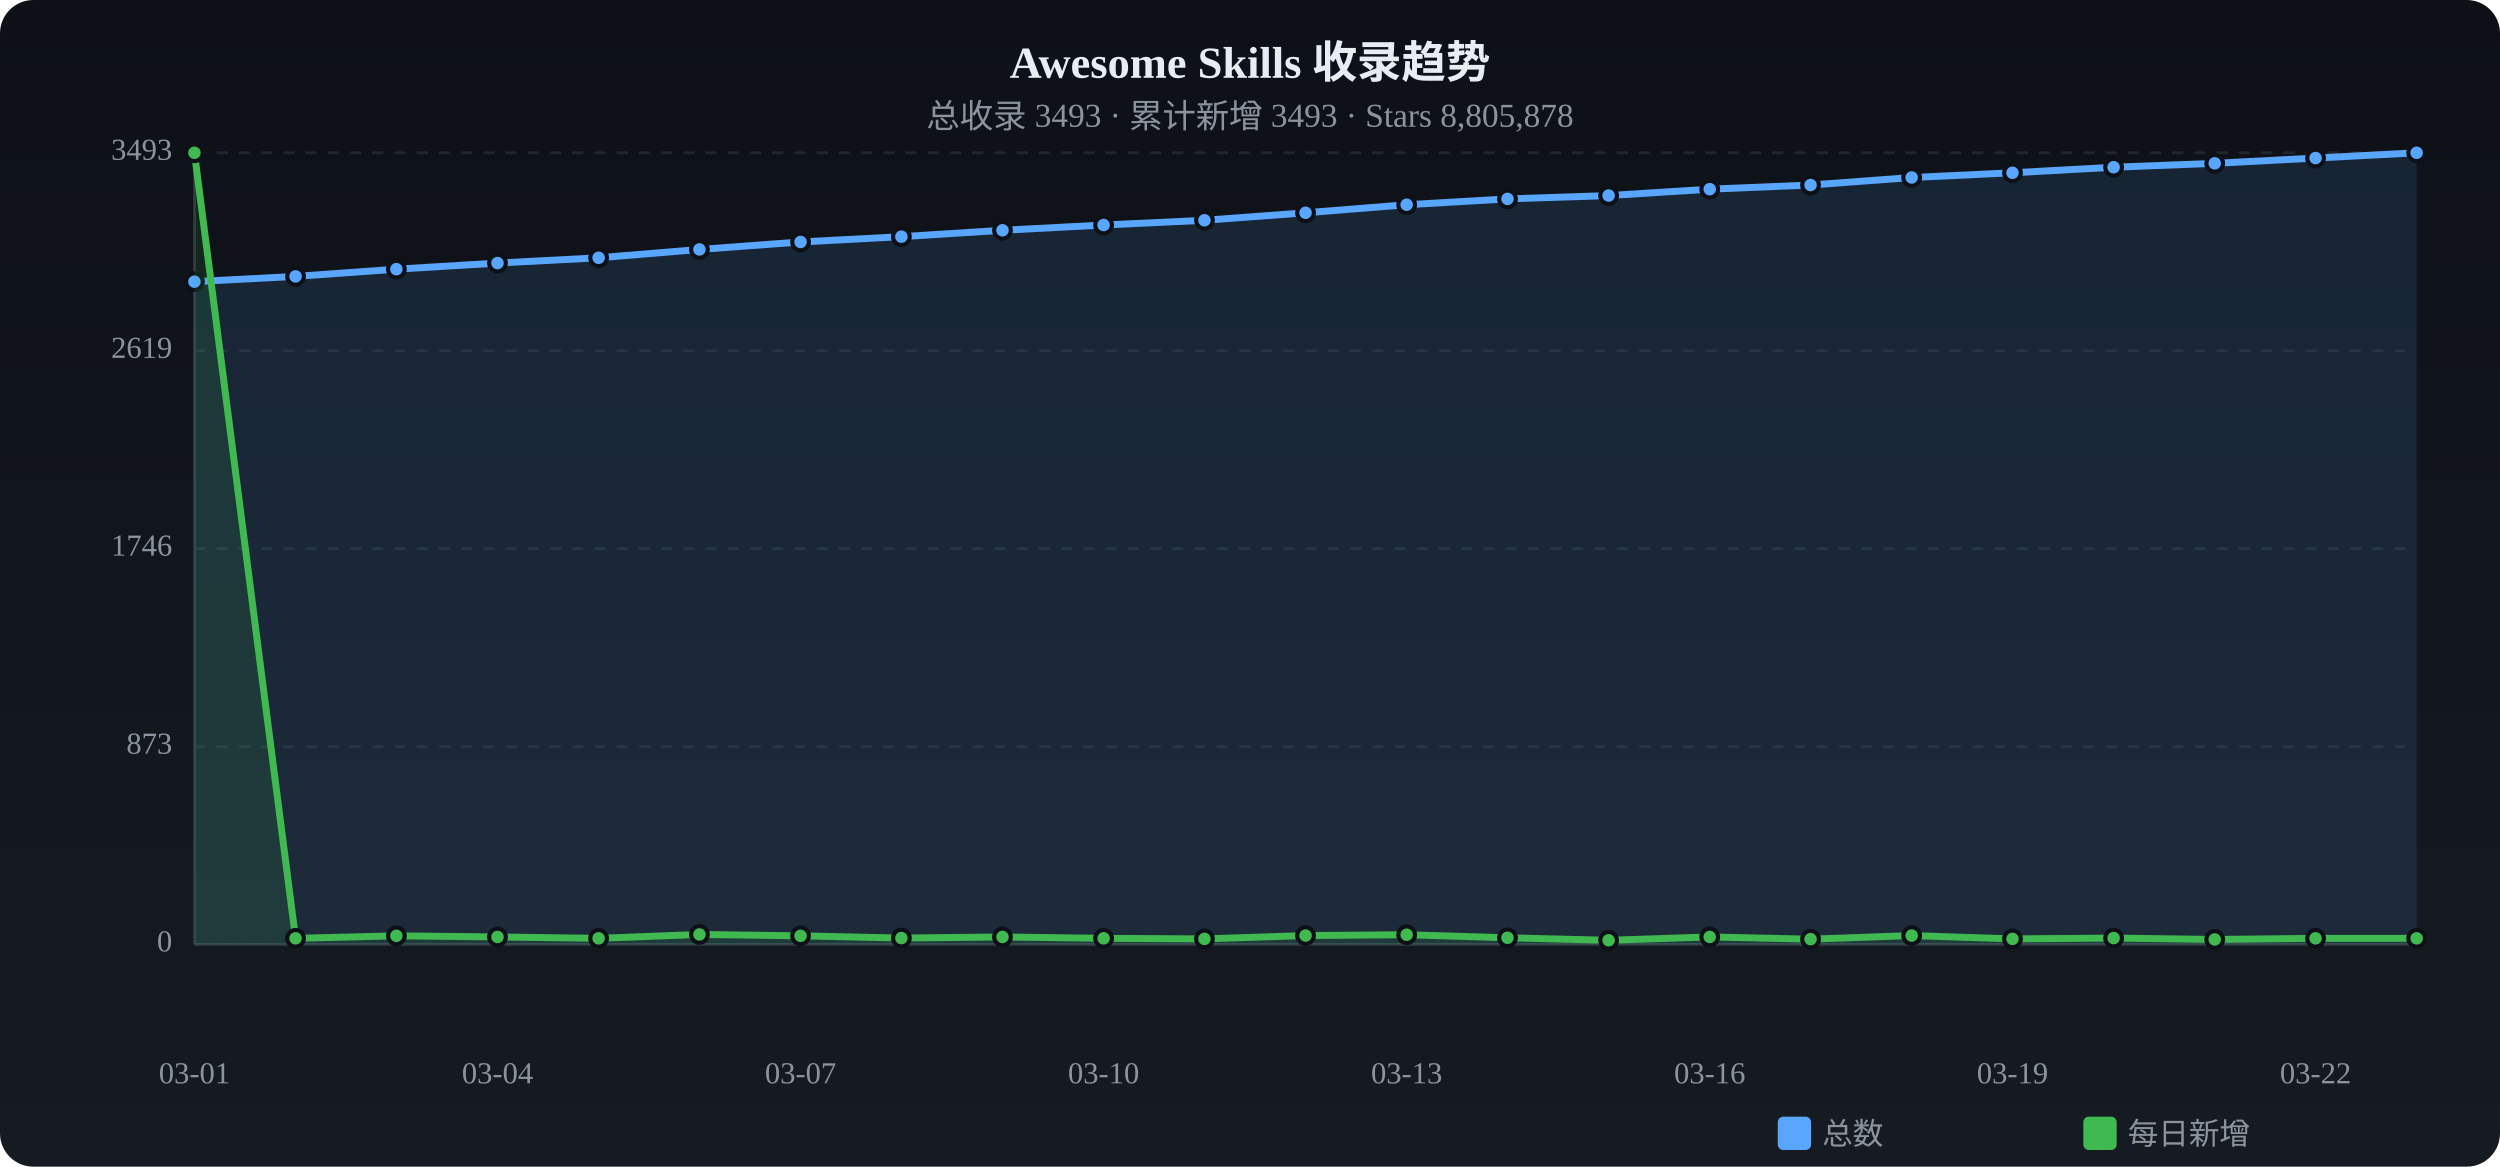
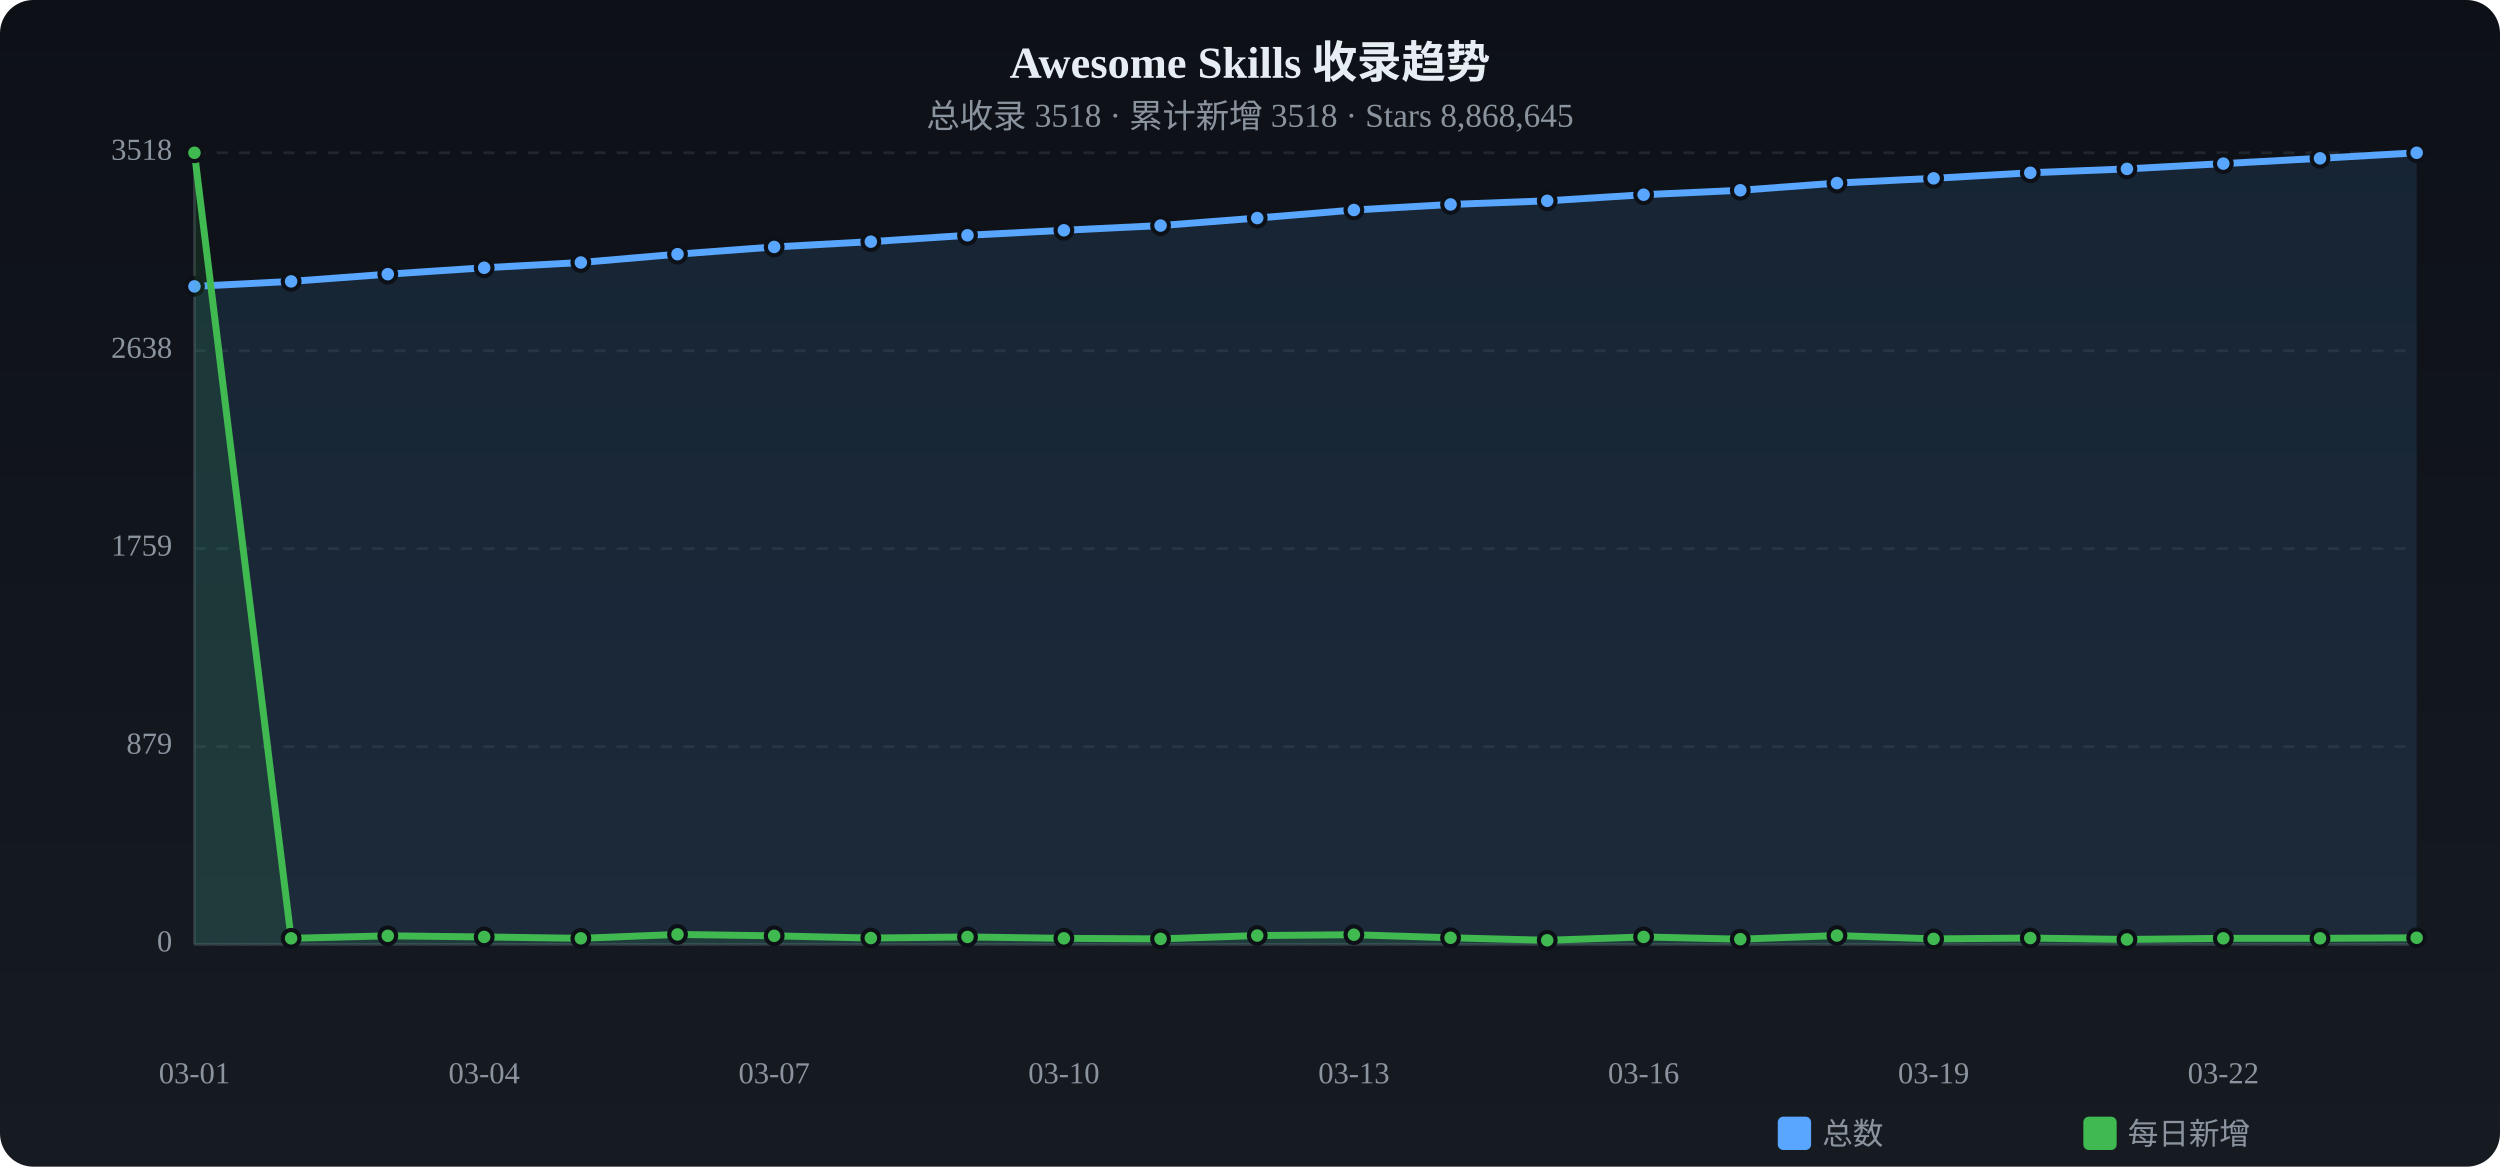
<svg xmlns="http://www.w3.org/2000/svg" viewBox="0 0 900 420" width="900" height="420">
  <defs>
    <linearGradient id="tbg" x1="0%" y1="0%" x2="0%" y2="100%">
      <stop offset="0%" stop-color="#0d1117" />
      <stop offset="100%" stop-color="#161b22" />
    </linearGradient>
  </defs>
  <rect width="900" height="420" rx="12" fill="url(#tbg)" />
  <text x="450.0" y="28" text-anchor="middle" fill="#e6edf3" font-size="16" font-weight="bold">Awesome Skills 收录趋势</text>
-   <text x="450.0" y="46" text-anchor="middle" fill="#8b949e" font-size="12">总收录 3493 · 累计新增 3493 · Stars 8,805,878</text>
+   <text x="450.0" y="46" text-anchor="middle" fill="#8b949e" font-size="12">总收录 3518 · 累计新增 3518 · Stars 8,868,645</text>
  <text x="62" y="340.0" text-anchor="end" fill="#8b949e" font-size="11" dominant-baseline="middle">0</text>
  <line x1="70" y1="340.0" x2="870" y2="340.0" stroke="#21262d" stroke-dasharray="4 4" />
-   <text x="62" y="268.8" text-anchor="end" fill="#8b949e" font-size="11" dominant-baseline="middle">873</text>
+   <text x="62" y="268.8" text-anchor="end" fill="#8b949e" font-size="11" dominant-baseline="middle">879</text>
  <line x1="70" y1="268.8" x2="870" y2="268.8" stroke="#21262d" stroke-dasharray="4 4" />
-   <text x="62" y="197.5" text-anchor="end" fill="#8b949e" font-size="11" dominant-baseline="middle">1746</text>
+   <text x="62" y="197.5" text-anchor="end" fill="#8b949e" font-size="11" dominant-baseline="middle">1759</text>
  <line x1="70" y1="197.5" x2="870" y2="197.5" stroke="#21262d" stroke-dasharray="4 4" />
-   <text x="62" y="126.3" text-anchor="end" fill="#8b949e" font-size="11" dominant-baseline="middle">2619</text>
+   <text x="62" y="126.3" text-anchor="end" fill="#8b949e" font-size="11" dominant-baseline="middle">2638</text>
  <line x1="70" y1="126.3" x2="870" y2="126.3" stroke="#21262d" stroke-dasharray="4 4" />
-   <text x="62" y="55.0" text-anchor="end" fill="#8b949e" font-size="11" dominant-baseline="middle">3493</text>
+   <text x="62" y="55.0" text-anchor="end" fill="#8b949e" font-size="11" dominant-baseline="middle">3518</text>
  <line x1="70" y1="55.0" x2="870" y2="55.0" stroke="#21262d" stroke-dasharray="4 4" />
  <line x1="70" y1="55" x2="70" y2="340" stroke="#30363d" />
  <line x1="70" y1="340" x2="870" y2="340" stroke="#30363d" />
-   <path d="M70.0,101.4 L106.4,99.5 L142.7,96.9 L179.1,94.7 L215.5,92.8 L251.8,89.8 L288.2,87.1 L324.5,85.2 L360.9,82.9 L397.3,81.0 L433.6,79.3 L470.0,76.6 L506.4,73.7 L542.7,71.6 L579.1,70.4 L615.5,68.1 L651.8,66.6 L688.2,63.9 L724.5,62.2 L760.9,60.2 L797.3,58.8 L833.6,56.9 L870.0,55.0 L870.0,340 L70.0,340 Z" fill="#58a6ff" opacity="0.12" />
-   <polyline points="70.0,101.4 106.4,99.5 142.7,96.9 179.1,94.7 215.5,92.8 251.8,89.8 288.2,87.1 324.5,85.2 360.9,82.9 397.3,81.0 433.6,79.3 470.0,76.6 506.4,73.7 542.7,71.6 579.1,70.4 615.5,68.1 651.8,66.6 688.2,63.9 724.5,62.2 760.9,60.2 797.3,58.8 833.6,56.9 870.0,55.0" fill="none" stroke="#58a6ff" stroke-width="2.5" stroke-linecap="round" stroke-linejoin="round" />
-   <circle cx="70.0" cy="101.4" r="3" fill="#58a6ff" stroke="#0d1117" stroke-width="1.5" />
-   <circle cx="106.4" cy="99.5" r="3" fill="#58a6ff" stroke="#0d1117" stroke-width="1.5" />
-   <circle cx="142.7" cy="96.9" r="3" fill="#58a6ff" stroke="#0d1117" stroke-width="1.5" />
-   <circle cx="179.1" cy="94.7" r="3" fill="#58a6ff" stroke="#0d1117" stroke-width="1.5" />
-   <circle cx="215.5" cy="92.8" r="3" fill="#58a6ff" stroke="#0d1117" stroke-width="1.5" />
-   <circle cx="251.8" cy="89.8" r="3" fill="#58a6ff" stroke="#0d1117" stroke-width="1.5" />
-   <circle cx="288.2" cy="87.1" r="3" fill="#58a6ff" stroke="#0d1117" stroke-width="1.5" />
-   <circle cx="324.5" cy="85.2" r="3" fill="#58a6ff" stroke="#0d1117" stroke-width="1.5" />
-   <circle cx="360.9" cy="82.9" r="3" fill="#58a6ff" stroke="#0d1117" stroke-width="1.5" />
-   <circle cx="397.3" cy="81.0" r="3" fill="#58a6ff" stroke="#0d1117" stroke-width="1.5" />
-   <circle cx="433.6" cy="79.3" r="3" fill="#58a6ff" stroke="#0d1117" stroke-width="1.5" />
-   <circle cx="470.0" cy="76.6" r="3" fill="#58a6ff" stroke="#0d1117" stroke-width="1.5" />
-   <circle cx="506.4" cy="73.7" r="3" fill="#58a6ff" stroke="#0d1117" stroke-width="1.5" />
-   <circle cx="542.7" cy="71.6" r="3" fill="#58a6ff" stroke="#0d1117" stroke-width="1.5" />
-   <circle cx="579.1" cy="70.4" r="3" fill="#58a6ff" stroke="#0d1117" stroke-width="1.5" />
-   <circle cx="615.5" cy="68.1" r="3" fill="#58a6ff" stroke="#0d1117" stroke-width="1.5" />
-   <circle cx="651.8" cy="66.6" r="3" fill="#58a6ff" stroke="#0d1117" stroke-width="1.5" />
-   <circle cx="688.2" cy="63.9" r="3" fill="#58a6ff" stroke="#0d1117" stroke-width="1.5" />
-   <circle cx="724.5" cy="62.2" r="3" fill="#58a6ff" stroke="#0d1117" stroke-width="1.5" />
-   <circle cx="760.9" cy="60.2" r="3" fill="#58a6ff" stroke="#0d1117" stroke-width="1.5" />
-   <circle cx="797.3" cy="58.8" r="3" fill="#58a6ff" stroke="#0d1117" stroke-width="1.5" />
-   <circle cx="833.6" cy="56.9" r="3" fill="#58a6ff" stroke="#0d1117" stroke-width="1.5" />
+   <path d="M70.0,103.1 L104.8,101.3 L139.6,98.7 L174.3,96.4 L209.1,94.5 L243.9,91.5 L278.7,88.9 L313.5,87.0 L348.3,84.7 L383.0,82.9 L417.8,81.2 L452.6,78.5 L487.4,75.6 L522.2,73.6 L557.0,72.3 L591.7,70.1 L626.5,68.5 L661.3,65.9 L696.1,64.2 L730.9,62.2 L765.7,60.8 L800.4,58.9 L835.2,57.0 L870.0,55.0 L870.0,340 L70.0,340 Z" fill="#58a6ff" opacity="0.12" />
+   <polyline points="70.0,103.1 104.8,101.3 139.6,98.7 174.3,96.4 209.1,94.5 243.9,91.5 278.7,88.9 313.5,87.0 348.3,84.7 383.0,82.9 417.8,81.2 452.6,78.5 487.4,75.6 522.2,73.6 557.0,72.3 591.7,70.1 626.5,68.5 661.3,65.9 696.1,64.2 730.9,62.2 765.7,60.8 800.4,58.9 835.2,57.0 870.0,55.0" fill="none" stroke="#58a6ff" stroke-width="2.5" stroke-linecap="round" stroke-linejoin="round" />
+   <circle cx="70.0" cy="103.1" r="3" fill="#58a6ff" stroke="#0d1117" stroke-width="1.5" />
+   <circle cx="104.8" cy="101.3" r="3" fill="#58a6ff" stroke="#0d1117" stroke-width="1.5" />
+   <circle cx="139.6" cy="98.7" r="3" fill="#58a6ff" stroke="#0d1117" stroke-width="1.5" />
+   <circle cx="174.3" cy="96.4" r="3" fill="#58a6ff" stroke="#0d1117" stroke-width="1.5" />
+   <circle cx="209.1" cy="94.5" r="3" fill="#58a6ff" stroke="#0d1117" stroke-width="1.5" />
+   <circle cx="243.9" cy="91.5" r="3" fill="#58a6ff" stroke="#0d1117" stroke-width="1.5" />
+   <circle cx="278.7" cy="88.9" r="3" fill="#58a6ff" stroke="#0d1117" stroke-width="1.5" />
+   <circle cx="313.5" cy="87.0" r="3" fill="#58a6ff" stroke="#0d1117" stroke-width="1.5" />
+   <circle cx="348.3" cy="84.7" r="3" fill="#58a6ff" stroke="#0d1117" stroke-width="1.5" />
+   <circle cx="383.0" cy="82.9" r="3" fill="#58a6ff" stroke="#0d1117" stroke-width="1.5" />
+   <circle cx="417.8" cy="81.2" r="3" fill="#58a6ff" stroke="#0d1117" stroke-width="1.5" />
+   <circle cx="452.6" cy="78.5" r="3" fill="#58a6ff" stroke="#0d1117" stroke-width="1.5" />
+   <circle cx="487.4" cy="75.6" r="3" fill="#58a6ff" stroke="#0d1117" stroke-width="1.5" />
+   <circle cx="522.2" cy="73.6" r="3" fill="#58a6ff" stroke="#0d1117" stroke-width="1.5" />
+   <circle cx="557.0" cy="72.3" r="3" fill="#58a6ff" stroke="#0d1117" stroke-width="1.5" />
+   <circle cx="591.7" cy="70.1" r="3" fill="#58a6ff" stroke="#0d1117" stroke-width="1.5" />
+   <circle cx="626.5" cy="68.5" r="3" fill="#58a6ff" stroke="#0d1117" stroke-width="1.5" />
+   <circle cx="661.3" cy="65.9" r="3" fill="#58a6ff" stroke="#0d1117" stroke-width="1.5" />
+   <circle cx="696.1" cy="64.2" r="3" fill="#58a6ff" stroke="#0d1117" stroke-width="1.5" />
+   <circle cx="730.9" cy="62.2" r="3" fill="#58a6ff" stroke="#0d1117" stroke-width="1.5" />
+   <circle cx="765.7" cy="60.8" r="3" fill="#58a6ff" stroke="#0d1117" stroke-width="1.5" />
+   <circle cx="800.4" cy="58.9" r="3" fill="#58a6ff" stroke="#0d1117" stroke-width="1.5" />
+   <circle cx="835.2" cy="57.0" r="3" fill="#58a6ff" stroke="#0d1117" stroke-width="1.5" />
  <circle cx="870.0" cy="55.0" r="3" fill="#58a6ff" stroke="#0d1117" stroke-width="1.5" />
-   <path d="M70.0,55.0 L106.4,337.8 L142.7,336.9 L179.1,337.3 L215.5,337.8 L251.8,336.4 L288.2,336.9 L324.5,337.7 L360.9,337.3 L397.3,337.8 L433.6,338.0 L470.0,336.8 L506.4,336.5 L542.7,337.6 L579.1,338.5 L615.5,337.3 L651.8,338.1 L688.2,336.8 L724.5,338.0 L760.9,337.7 L797.3,338.2 L833.6,337.8 L870.0,337.8 L870.0,340 L70.0,340 Z" fill="#3fb950" opacity="0.12" />
-   <polyline points="70.0,55.0 106.4,337.8 142.7,336.9 179.1,337.3 215.5,337.8 251.8,336.4 288.2,336.9 324.5,337.7 360.9,337.3 397.3,337.8 433.6,338.0 470.0,336.8 506.4,336.5 542.7,337.6 579.1,338.5 615.5,337.3 651.8,338.1 688.2,336.8 724.5,338.0 760.9,337.7 797.3,338.2 833.6,337.8 870.0,337.8" fill="none" stroke="#3fb950" stroke-width="2.5" stroke-linecap="round" stroke-linejoin="round" />
+   <path d="M70.0,55.0 L104.8,337.8 L139.6,336.9 L174.3,337.3 L209.1,337.8 L243.9,336.4 L278.7,336.9 L313.5,337.7 L348.3,337.3 L383.0,337.8 L417.8,338.0 L452.6,336.8 L487.4,336.5 L522.2,337.6 L557.0,338.5 L591.7,337.3 L626.5,338.1 L661.3,336.8 L696.1,338.0 L730.9,337.7 L765.7,338.2 L800.4,337.8 L835.2,337.8 L870.0,337.6 L870.0,340 L70.0,340 Z" fill="#3fb950" opacity="0.12" />
+   <polyline points="70.0,55.0 104.8,337.8 139.6,336.9 174.3,337.3 209.1,337.8 243.9,336.4 278.7,336.9 313.5,337.7 348.3,337.3 383.0,337.8 417.8,338.0 452.6,336.8 487.4,336.5 522.2,337.6 557.0,338.5 591.7,337.3 626.5,338.1 661.3,336.8 696.1,338.0 730.9,337.7 765.7,338.2 800.4,337.8 835.2,337.8 870.0,337.6" fill="none" stroke="#3fb950" stroke-width="2.5" stroke-linecap="round" stroke-linejoin="round" />
  <circle cx="70.0" cy="55.0" r="3" fill="#3fb950" stroke="#0d1117" stroke-width="1.5" />
-   <circle cx="106.4" cy="337.8" r="3" fill="#3fb950" stroke="#0d1117" stroke-width="1.5" />
-   <circle cx="142.7" cy="336.9" r="3" fill="#3fb950" stroke="#0d1117" stroke-width="1.5" />
-   <circle cx="179.1" cy="337.3" r="3" fill="#3fb950" stroke="#0d1117" stroke-width="1.5" />
-   <circle cx="215.5" cy="337.8" r="3" fill="#3fb950" stroke="#0d1117" stroke-width="1.5" />
-   <circle cx="251.8" cy="336.4" r="3" fill="#3fb950" stroke="#0d1117" stroke-width="1.5" />
-   <circle cx="288.2" cy="336.9" r="3" fill="#3fb950" stroke="#0d1117" stroke-width="1.5" />
-   <circle cx="324.5" cy="337.7" r="3" fill="#3fb950" stroke="#0d1117" stroke-width="1.5" />
-   <circle cx="360.9" cy="337.3" r="3" fill="#3fb950" stroke="#0d1117" stroke-width="1.5" />
-   <circle cx="397.3" cy="337.8" r="3" fill="#3fb950" stroke="#0d1117" stroke-width="1.5" />
-   <circle cx="433.6" cy="338.0" r="3" fill="#3fb950" stroke="#0d1117" stroke-width="1.5" />
-   <circle cx="470.0" cy="336.8" r="3" fill="#3fb950" stroke="#0d1117" stroke-width="1.5" />
-   <circle cx="506.4" cy="336.5" r="3" fill="#3fb950" stroke="#0d1117" stroke-width="1.5" />
-   <circle cx="542.7" cy="337.6" r="3" fill="#3fb950" stroke="#0d1117" stroke-width="1.5" />
-   <circle cx="579.1" cy="338.5" r="3" fill="#3fb950" stroke="#0d1117" stroke-width="1.5" />
-   <circle cx="615.5" cy="337.3" r="3" fill="#3fb950" stroke="#0d1117" stroke-width="1.5" />
-   <circle cx="651.8" cy="338.1" r="3" fill="#3fb950" stroke="#0d1117" stroke-width="1.5" />
-   <circle cx="688.2" cy="336.8" r="3" fill="#3fb950" stroke="#0d1117" stroke-width="1.5" />
-   <circle cx="724.5" cy="338.0" r="3" fill="#3fb950" stroke="#0d1117" stroke-width="1.5" />
-   <circle cx="760.9" cy="337.7" r="3" fill="#3fb950" stroke="#0d1117" stroke-width="1.5" />
-   <circle cx="797.3" cy="338.2" r="3" fill="#3fb950" stroke="#0d1117" stroke-width="1.5" />
-   <circle cx="833.6" cy="337.8" r="3" fill="#3fb950" stroke="#0d1117" stroke-width="1.5" />
-   <circle cx="870.0" cy="337.8" r="3" fill="#3fb950" stroke="#0d1117" stroke-width="1.5" />
+   <circle cx="104.8" cy="337.8" r="3" fill="#3fb950" stroke="#0d1117" stroke-width="1.5" />
+   <circle cx="139.6" cy="336.9" r="3" fill="#3fb950" stroke="#0d1117" stroke-width="1.5" />
+   <circle cx="174.3" cy="337.3" r="3" fill="#3fb950" stroke="#0d1117" stroke-width="1.5" />
+   <circle cx="209.1" cy="337.8" r="3" fill="#3fb950" stroke="#0d1117" stroke-width="1.5" />
+   <circle cx="243.9" cy="336.4" r="3" fill="#3fb950" stroke="#0d1117" stroke-width="1.5" />
+   <circle cx="278.7" cy="336.9" r="3" fill="#3fb950" stroke="#0d1117" stroke-width="1.5" />
+   <circle cx="313.5" cy="337.7" r="3" fill="#3fb950" stroke="#0d1117" stroke-width="1.5" />
+   <circle cx="348.3" cy="337.3" r="3" fill="#3fb950" stroke="#0d1117" stroke-width="1.5" />
+   <circle cx="383.0" cy="337.8" r="3" fill="#3fb950" stroke="#0d1117" stroke-width="1.5" />
+   <circle cx="417.8" cy="338.0" r="3" fill="#3fb950" stroke="#0d1117" stroke-width="1.5" />
+   <circle cx="452.6" cy="336.8" r="3" fill="#3fb950" stroke="#0d1117" stroke-width="1.5" />
+   <circle cx="487.4" cy="336.5" r="3" fill="#3fb950" stroke="#0d1117" stroke-width="1.5" />
+   <circle cx="522.2" cy="337.6" r="3" fill="#3fb950" stroke="#0d1117" stroke-width="1.5" />
+   <circle cx="557.0" cy="338.5" r="3" fill="#3fb950" stroke="#0d1117" stroke-width="1.5" />
+   <circle cx="591.7" cy="337.3" r="3" fill="#3fb950" stroke="#0d1117" stroke-width="1.5" />
+   <circle cx="626.5" cy="338.1" r="3" fill="#3fb950" stroke="#0d1117" stroke-width="1.5" />
+   <circle cx="661.3" cy="336.8" r="3" fill="#3fb950" stroke="#0d1117" stroke-width="1.5" />
+   <circle cx="696.1" cy="338.0" r="3" fill="#3fb950" stroke="#0d1117" stroke-width="1.5" />
+   <circle cx="730.9" cy="337.7" r="3" fill="#3fb950" stroke="#0d1117" stroke-width="1.5" />
+   <circle cx="765.7" cy="338.2" r="3" fill="#3fb950" stroke="#0d1117" stroke-width="1.5" />
+   <circle cx="800.4" cy="337.8" r="3" fill="#3fb950" stroke="#0d1117" stroke-width="1.5" />
+   <circle cx="835.2" cy="337.8" r="3" fill="#3fb950" stroke="#0d1117" stroke-width="1.5" />
+   <circle cx="870.0" cy="337.6" r="3" fill="#3fb950" stroke="#0d1117" stroke-width="1.5" />
  <text x="70.0" y="390" text-anchor="middle" fill="#8b949e" font-size="11">03-01</text>
-   <text x="179.1" y="390" text-anchor="middle" fill="#8b949e" font-size="11">03-04</text>
-   <text x="288.2" y="390" text-anchor="middle" fill="#8b949e" font-size="11">03-07</text>
-   <text x="397.3" y="390" text-anchor="middle" fill="#8b949e" font-size="11">03-10</text>
-   <text x="506.4" y="390" text-anchor="middle" fill="#8b949e" font-size="11">03-13</text>
-   <text x="615.5" y="390" text-anchor="middle" fill="#8b949e" font-size="11">03-16</text>
-   <text x="724.5" y="390" text-anchor="middle" fill="#8b949e" font-size="11">03-19</text>
-   <text x="833.6" y="390" text-anchor="middle" fill="#8b949e" font-size="11">03-22</text>
+   <text x="174.3" y="390" text-anchor="middle" fill="#8b949e" font-size="11">03-04</text>
+   <text x="278.7" y="390" text-anchor="middle" fill="#8b949e" font-size="11">03-07</text>
+   <text x="383.0" y="390" text-anchor="middle" fill="#8b949e" font-size="11">03-10</text>
+   <text x="487.4" y="390" text-anchor="middle" fill="#8b949e" font-size="11">03-13</text>
+   <text x="591.7" y="390" text-anchor="middle" fill="#8b949e" font-size="11">03-16</text>
+   <text x="696.1" y="390" text-anchor="middle" fill="#8b949e" font-size="11">03-19</text>
+   <text x="800.4" y="390" text-anchor="middle" fill="#8b949e" font-size="11">03-22</text>
  <rect x="640" y="402" width="12" height="12" rx="2" fill="#58a6ff" />
  <text x="656" y="412" fill="#8b949e" font-size="11">总数</text>
  <rect x="750" y="402" width="12" height="12" rx="2" fill="#3fb950" />
  <text x="766" y="412" fill="#8b949e" font-size="11">每日新增</text>
</svg>
